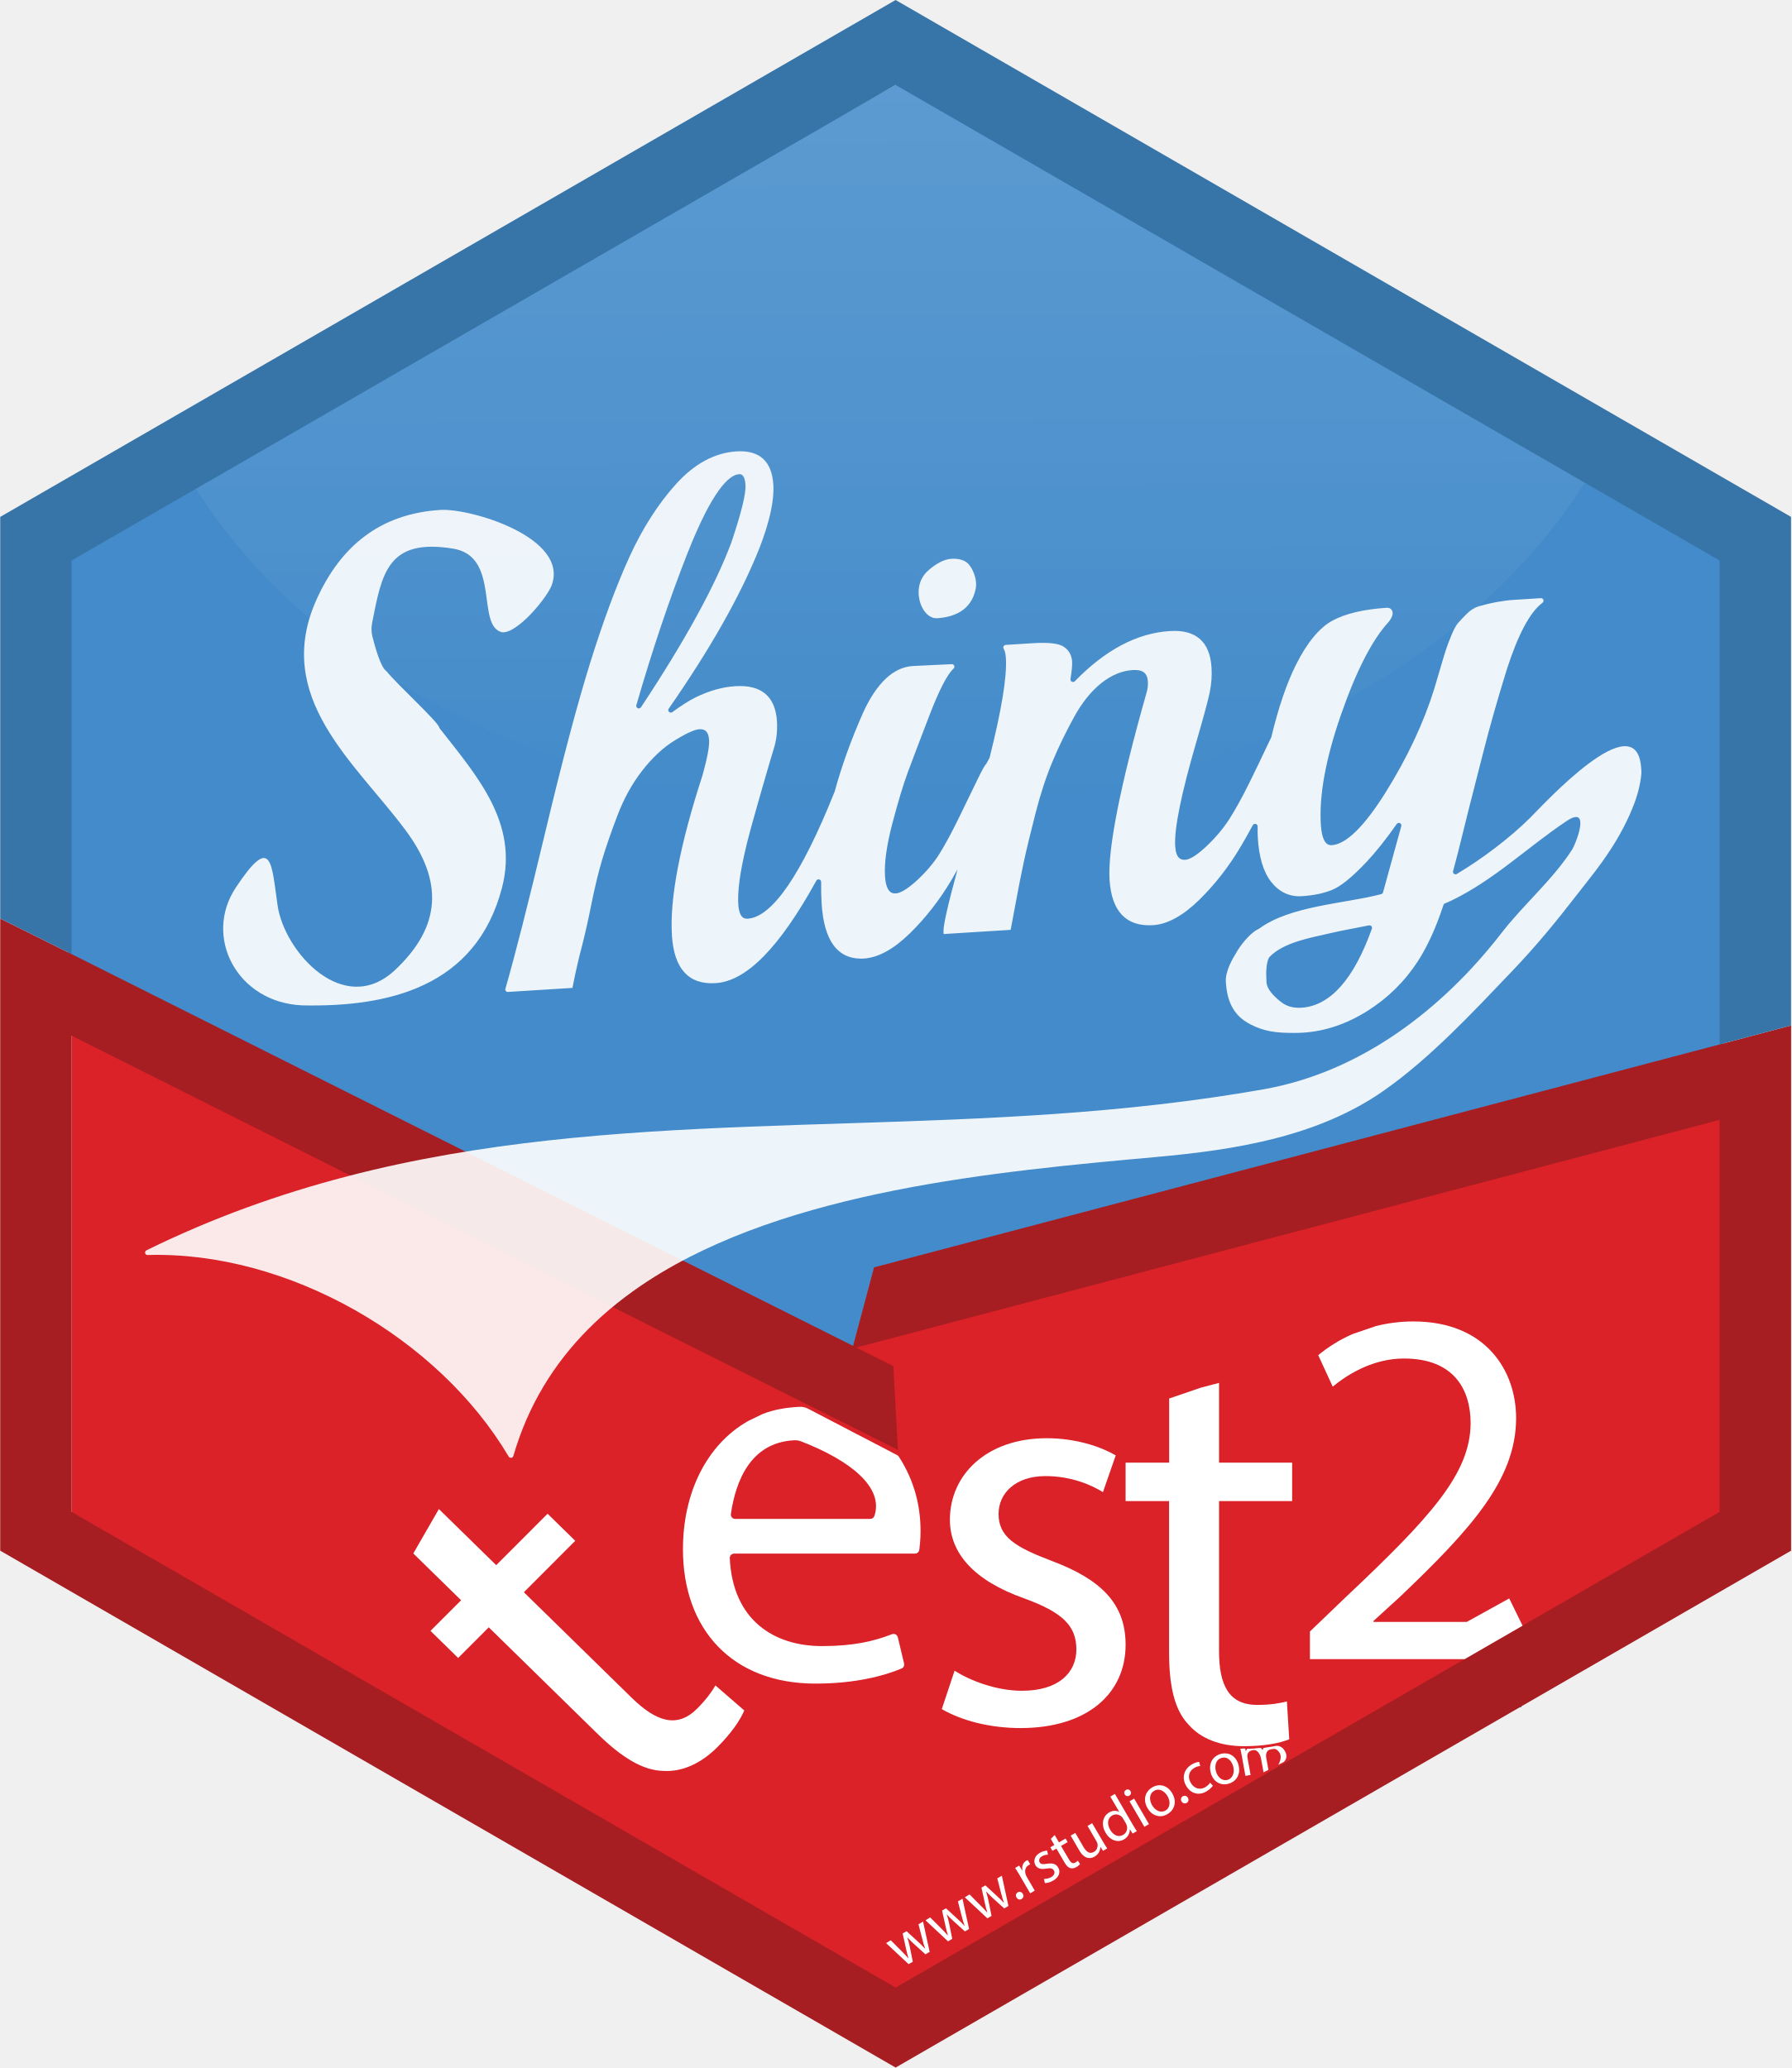
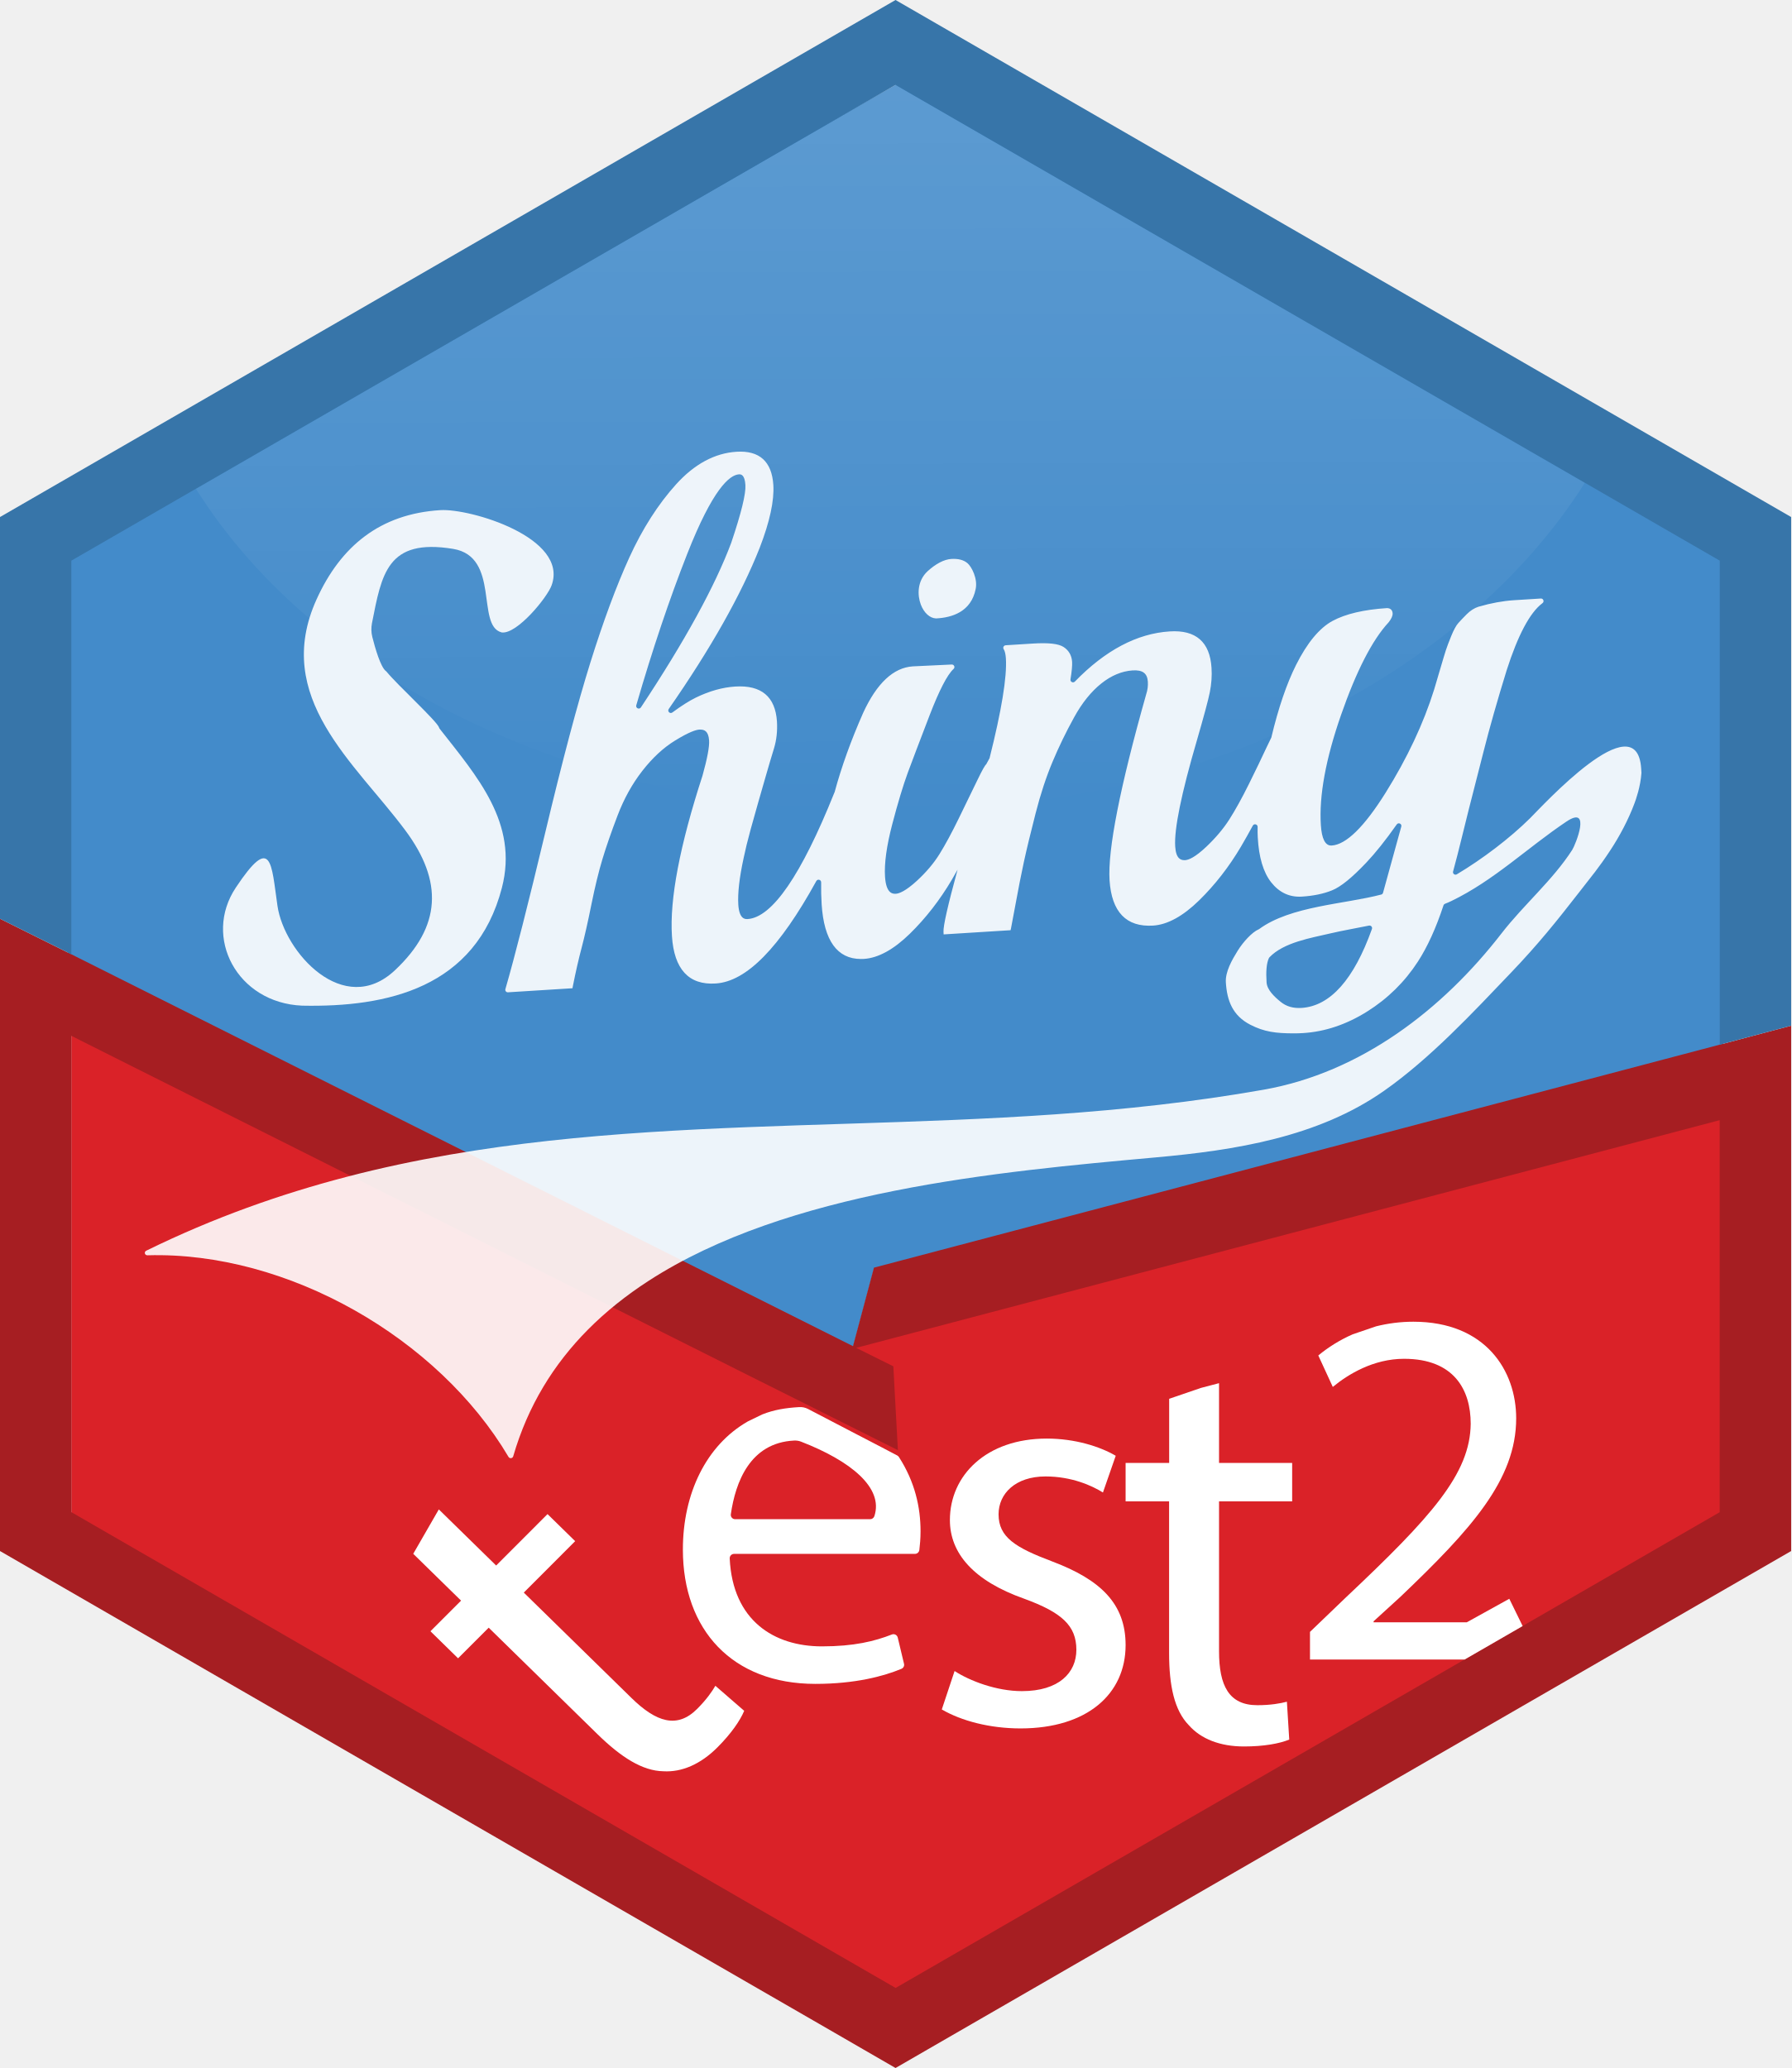
<svg xmlns="http://www.w3.org/2000/svg" version="1.1" id="shinytest2" x="0px" y="0px" viewBox="0 0 2521 2911" style="enable-background:new 0 0 2521 2911;" xml:space="preserve">
  <style type="text/css">
	.st0{fill:#438BCA;}
- 	.st1{opacity:0.25;fill:url(#SVGID_1_);}
+ 	.st1{opacity:0.25;fill:url(#SVGID_1_);enable-background:new    ;}
	.st2{fill:#DA2228;}
	.st3{fill:#A61E22;}
	.st4{fill:#3775A9;}
- 	.st5{opacity:0.9;fill:#FFFFFF;}
+ 	.st5{opacity:0.9;fill:#FFFFFF;enable-background:new    ;}
	.st6{fill:#FFFFFF;}
</style>
  <g>
    <g>
-       <polygon class="st0" points="1305.3,2884.5 1890.6,2546.6 2143.4,2400.6 1455.5,2797.8   " />
-       <polygon class="st0" points="648.6,2557.1 1152.6,2848.1 1065.5,2797.8   " />
-       <polygon class="st0" points="2230.5,669.5 1260.5,109.5 1260.5,119.5 275.9,677.9 95.7,779 95.7,1345 95.7,1343 1200.6,1896.6     1230.1,1786.1 2425.2,1472.2 2425.2,779   " />
-       <linearGradient id="SVGID_1_" gradientUnits="userSpaceOnUse" x1="1250.031" y1="-445.14" x2="1254.484" y2="1144.72">
+       <polygon class="st0" points="1305.3,2885.1 1890.7,2547.1 2143.5,2401.1 1455.5,2798.4   " />
+       <polygon class="st0" points="648.4,2557.6 1152.5,2848.7 1065.4,2798.4   " />
+       <polygon class="st0" points="2230.6,669.6 1260.4,109.5 1260.4,119.5 275.7,678 95.4,779.2 95.4,1345.3 95.4,1343.3 1200.5,1897    1230,1786.5 2425.4,1472.5 2425.4,779.2   " />
+       <linearGradient id="SVGID_1_" gradientUnits="userSpaceOnUse" x1="1249.986" y1="3357.232" x2="1254.44" y2="1767.044" gradientTransform="matrix(1 0 0 -1 0 2912)">
        <stop offset="0" style="stop-color:#FFFFFF;stop-opacity:0.83" />
        <stop offset="1" style="stop-color:#FFFFFF;stop-opacity:0" />
      </linearGradient>
-       <path class="st1" d="M1251.5,1142.3c432.9,0,806.3-189.4,979-462.9l-970-560h0L275.9,687.9    C447.4,960.7,817.7,1142.3,1251.5,1142.3z" />
-       <polygon class="st2" points="1412.1,1835.2 1202.5,1896 1243.9,1930.4 1261,2034.8 1056.5,1931.1 159.7,1481.3 100.7,1451.7     100.7,2132.2 1260.5,2801.8 2423.2,2132.2 2423.2,1569.4 1911.4,1703.5   " />
-       <path class="st3" d="M1890.6,363.8l630.1,363.8v715.9l-100.5,26.7v0l-1190.1,313.8l-29.5,110.5L100.7,1343l0,0L0.3,1293V727.6    L1260.5,0v0L0.3,727.6v1455.2l460,265.6l188.3,108.7l416.9,240.7l87.2,50.3l107.8,62.3l44.8-25.9l150.2-86.7l688-397.2    l377.3-217.8V727.6L1890.6,363.8z M2420.2,2128.2l-1159.7,669.6L100.7,2128.2v-670.4l58.9,29.6l896.9,449.8l207.2,103.7l-6.4-118    l-52.3-26l207-54.6l499.3-131.7l508.8-134.2V2128.2z" />
-       <polygon class="st4" points="0.3,727.6 0.3,1293 100.7,1343 100.7,1343 100.7,789 275.9,687.9 1260.5,119.5 1260.5,119.5     2230.5,679.5 2420.2,789 2420.2,1470.2 2420.2,1470.2 2520.7,1443.5 2520.7,727.6 1890.6,363.8 1260.5,0   " />
+       <path class="st1" d="M1251.4,1142.5c433,0,806.5-189.4,979.2-463l-970.2-560.1l0,0L275.7,688    C447.2,960.9,817.6,1142.5,1251.4,1142.5z" />
+       <polygon class="st2" points="1412.1,1835.6 1202.4,1896.4 1243.8,1930.8 1261,2035.2 1056.4,1931.5 159.4,1481.6 100.4,1452    100.4,2132.6 1260.4,2802.4 2423.4,2132.6 2423.4,1569.7 1911.5,1703.9   " />
+       <path class="st3" d="M1890.7,363.9l630.2,363.9v716l-100.5,26.7l0,0L1230,1784.4l-29.5,110.5L100.4,1343.3l0,0L0,1293.3V727.8    L1260.4,0l0,0L0,727.8v1455.5l460.1,265.7l188.3,108.7l417,240.7l87.2,50.3l107.8,62.3l44.8-25.9l150.2-86.7l688.1-397.3    l377.4-217.8V727.8L1890.7,363.9z M2420.4,2128.6l-1159.9,669.7l-1160-669.7v-670.5l58.9,29.6l897.1,449.9l207.2,103.7l-6.4-118    l-52.3-26l207-54.6l499.4-131.7l508.9-134.2v551.9H2420.4z" />
+       <polygon class="st4" points="0,727.8 0,1293.3 100.4,1343.3 100.4,1343.3 100.4,789.2 275.7,688 1260.4,119.5 1260.4,119.5    2230.6,679.6 2420.4,789.2 2420.4,1470.5 2420.4,1470.5 2520.9,1443.8 2520.9,727.8 1890.7,363.9 1260.4,0   " />
    </g>
-     <path class="st5" d="M1317.4,870.3l0.2,0l0.1,0c21.8-1.1,49.1-9.1,55.5-41.5c3-14.6-5.8-31.3-11.4-36.1c-5.4-4.7-13.1-6.7-22.9-6.1   c-10.1,0.6-21.9,6.8-33.3,17.2c-15,13.8-14.6,34-9.6,47.1C1300.5,862.6,1308.7,870,1317.4,870.3z" />
-     <path class="st5" d="M706.6,1249.3c23.6-91-35.4-157.1-87.6-223.8c-0.3-0.4-0.6-0.8-0.7-1.3c-2-8.5-58.5-59.9-74.3-79.3l-0.6-0.5   c-7.5-5.4-15.4-32.9-19.2-48.1c-1.6-6.3-1.7-12.9-0.5-19.3c13.7-69.1,21.2-119.9,114.1-104.7c66.7,10.9,32.2,107.8,68.1,117.5   l0.8,0.2c21.6,2.1,63.7-49.2,69.9-66.5c24-67.1-114.5-108.3-156.7-105.7c-84.6,5.2-140.3,50.7-174.2,125.7   c-62.6,138.2,54.3,230,124.9,324.9c53.4,71.7,51,135.4-14.6,197c-72,67.6-155.8-25.3-165.3-90.8c-8.7-60-7.9-101.8-58.6-25.6   c-46.6,69.9,1.7,162.2,93.2,166.2C545.2,1417.8,670.1,1390.3,706.6,1249.3z" />
-     <path class="st5" d="M207.8,1766.6c197.2-5.7,409.4,116.7,508.1,283.7c1.6,2.7,5.7,2.2,6.6-0.8c20.7-71.5,57.3-130.1,105.2-178.4   c25.4-25.6,54-48.3,85-68.4c195.9-127.1,491-153.8,714-174c111.2-10,228.3-28.3,321.5-93.9c65-45.7,124.7-109.9,178.3-166   c38.6-40.4,63.9-72,96.8-114.3c17.4-22.5,26.3-32.6,43.1-58.1c13.3-20.2,25.6-43.5,34-66.1c1.9-5,8.4-23.1,9.8-42.7v-0.5   c-0.1-2-0.3-4-0.4-6.1c-6.3-92.7-139,53.1-156.6,70.5c-28.1,27.8-66.6,57.1-102.8,78.7c-2.8,1.7-6.2-0.9-5.3-4   c3.8-13.9,8.3-31.3,13.4-52.3c6.8-27.6,11.4-46.1,13.4-53.5c1.9-7.4,7.3-28.2,16-62.7c8.7-34.4,19.7-73,32.6-114.7   c15.8-49.3,32.6-80.9,49.8-94l0.7-0.6c2.8-2.1,1.1-6.6-2.4-6.4l-38.1,2.4c-15.3,1-31.9,4-49.5,9.1c-6,1.9-11.6,5.5-16.9,10.8   c-4.9,5-8.8,9-11.6,12.2c-3.2,3.5-6.5,9.6-10.1,18.5c-3.4,8.3-5.9,15-7.5,19.9c-1.5,4.7-4.2,13.5-7.9,26.2   c-3.7,12.7-6.6,22.4-8.6,29.1c-14.9,47.7-37.9,96.6-68.4,145.4c-30,47.9-55.5,72.9-75.8,74.1l-0.8,0c-8.3,0-13.2-9.7-14.4-28.7   c-2.7-41.2,6.9-93.4,28.4-155.1c21.5-61.7,43.9-105.5,66.9-130.3c4-5,5.9-9.2,5.7-12.8c-0.3-4.5-3.1-7.3-8-7.3h0   c-32.4,2.1-58.1,8.1-76.5,18c-18.5,10-35.8,30.9-51.4,62c-13.2,26.3-24.9,60.6-34.8,102.1l-0.3,0.7c-1.7,3.3-3.7,7.4-6.2,12.8   c-6.9,14.9-15.4,32.5-25.2,52.3c-9.8,19.8-19.1,36.5-27.5,49.7c-8.4,13.1-19.3,26-32.4,38.4c-15.9,15-24.9,18.5-29.7,18.8l-1.1,0   c-5,0-11.8-2-12.9-19.2c-1.6-24.4,8.6-74.4,30.3-148.6c10-34.6,16.1-57,18.4-68.5c2.3-11.6,3.2-23.2,2.4-34.6   c-2.3-36.2-22-53.5-58.8-51.1c-46,2.9-90.8,26.6-133.5,70.6c-2.5,2.5-6.7,0.4-6.2-3c1.9-11.5,2.6-19.7,2.3-24.8   c-0.6-9-4.6-16-11.9-20.8c-7.1-4.7-21.2-6.3-43.5-4.9l-38.1,2.4c-2.7,0.2-4.3,3.2-2.8,5.5l0,0c1.7,2.6,2.7,7,3.1,12.9   c1.7,26.1-6.1,73.5-23,140.6c-1.3,2.3-3.3,5.8-4.5,8.2c-2,1.9-5.3,7.4-13,23.4c-7.2,14.9-15.8,32.5-25.7,52.9   c-9.9,20.3-19,37.2-27.1,50.2c-8,13-18.8,25.7-31.9,37.8c-15.9,14.6-25,18-29.7,18.3l-1,0c-3.1,0-12.7,0-14.2-24.1   c-1.2-18.5,2.2-43.2,10.1-73.5c8-30.5,15.4-55.1,22-73c6.4-17.3,16.2-43,30.7-80.8c13.5-35,24.8-56.9,33.5-64.9l0.2-0.2   c2.5-2.3,0.7-6.3-2.6-6.2l-54.7,2.6c-27.3,1.7-50.8,23.7-70,65.5c-17,38.5-30.4,75.6-40.1,111.4c-0.2,0.5-0.5,1-0.7,1.6   c-46.3,115.4-87.2,175-121.8,177.2l-0.9,0c-2.7,0-10.9,0-12.2-20.3c-1-16,1.5-38,7.5-65.6c2.3-11.1,5.6-24.8,10-40.8   c4.4-16,8-28.7,10.7-38.1c2.7-9.4,6.2-21.4,10.4-36.2c4.2-14.7,8.1-27.7,11.6-39.1c3.6-11.8,5-24.6,4.2-38   c-2.3-34.9-21.9-51.5-58.7-49.2c-17.9,1.1-36.6,6.4-55.5,15.6c-9.4,4.6-20.4,11.6-33,20.9c-3.3,2.4-7.4-1.5-5.1-4.9   c59.2-85.1,102.1-161.3,128-226.9c14.2-36.7,20.6-66.5,19.2-88.5c-2.1-32.9-19.5-48.7-51.7-46.7c-30.8,1.9-59.4,17.4-85.1,45.8   c-25.3,28-47.5,62.7-65.9,103.1c-18.3,40.2-36.7,89.9-54.8,147.8c-18.1,57.9-39.4,138.2-63.4,238.9   c-24,100.5-42.9,174.8-56.2,220.8c-0.7,2.4,1.2,4.7,3.7,4.5l90.7-5.7l0.5-2.7c4.1-20.6,8.3-38.9,12.4-54.3   c4.1-15.6,8.8-36.2,13.8-61.2c5-24.7,10.2-46,15.4-63.3c5.2-17.3,12.4-38.1,21.4-61.7c8.9-23.4,20.6-44.6,34.9-62.9   c14.2-18.2,29.6-32.5,45.9-42.5c20-12.3,29.6-15.2,34.2-15.5c0.5,0,0.9,0,1.4,0c5.3,0,11.5,1.7,12.4,15.3   c0.6,8.7-2.6,25.5-9.3,49.6c-31.9,98-46.4,173.9-43,225.8c3,46.6,23.7,69.2,61.6,66.7c43.2-2.7,89.8-50.1,141.6-144.2   c1.8-3.3,6.8-2,6.8,1.8c-0.2,10.5,0.1,20.8,0.7,31c3.3,51,21.9,76.9,55.3,76.9c1.4,0,2.8,0,4.2-0.1c20.2-1.3,41.9-13.2,64.7-35.5   c22.3-21.8,42.2-47.4,59-75.9c2.7-4.5,5.4-9.3,8.1-14.2c-13.8,50.5-20.3,79.4-19.8,87.5l0.2,3.6l94.2-5.9l0.6-2.6   c0.6-2.7,3.9-20.3,6.5-34.6c3.7-20.5,7.6-40.2,11.6-58.8c3.9-18,9.5-41.1,16.5-68.4c6.9-27.1,15-51.5,23.8-72.5   c8.8-21,19-42.1,30.4-62.7c11.1-20.3,24-36.3,38.3-47.7c14-11.2,28.9-17.4,44-18.4c14-0.9,20.7,3.9,21.5,15.8   c0.4,6-0.4,11.9-2.3,17.7c-37,130.9-54.3,219-51.6,261.8c2.9,44.6,23.5,66.2,61.4,63.8c20.1-1.3,41.9-13.2,64.7-35.5   c22.3-21.8,42.2-47.4,59-75.9c5.3-9,10.8-18.8,16.5-29.3c1.8-3.3,6.9-2,6.8,1.8c-0.1,5.3-0.1,10.2,0.2,14.8   c1.5,27.9,7.8,49.1,18.8,63.1c11.3,14.4,25.9,21.3,43.2,20.2c16.4-1,30.7-4,42.5-8.8c12.2-4.9,27.9-17.6,48.1-38.9   c12.9-13.6,27.3-31.6,43-53.9c2.3-3.3,7.5-0.9,6.4,3l-25.7,93.2c-0.3,1.2-1.3,2.2-2.5,2.5c-51.5,13.6-127.6,16-172,48.7l-0.6,0.3   c-9.1,3.9-21.6,17.4-29.6,30.3c-7.8,12.6-17.5,29.4-16.5,44.5c1.6,25.4,9.4,46.6,34.5,59.5c19.5,10,35.8,12.1,61.3,12.1   c4.2,0,8.6-0.1,13-0.4c30.7-1.9,61-12.1,90-30.3c28.9-18.1,52.9-41.7,71.4-70.2c13.7-21.1,25.7-47.7,36.1-79.3   c0.3-1,1.1-1.8,2.1-2.2c3.3-1.3,6.4-2.6,9-3.9c60.1-29,106.6-74.7,161.9-111.8c35.7-23.9,12.7,32.7,8.2,39.8   c-27.8,43.1-68.4,77.3-99.7,117.8c-82.8,106.9-197.7,195.6-334.5,219.8c-394.9,69.8-774.5,27.1-1145.7,91.5   c-48.2,8.4-96.2,18.5-144.1,31c-94.6,24.6-188.6,58-282.3,104C202.6,1761.6,203.9,1766.7,207.8,1766.6z M902.1,995.6   c-2.3,3.4-7.6,1-6.5-3c22.8-78.6,46.9-150.2,71.7-213.1c35.8-91,59.3-111.1,72.8-112l0.6,0c1.9,0,7.6,0,8.5,15.1   c0.8,12.2-5.9,39.6-19.9,81.1C1006.6,824.5,963.9,902.4,902.1,995.6z M1930.8,1307.3c-25.4,71.2-58.7,108.6-99.1,111.2   c-11.7,0.7-21.3-2-29.3-8.5c-8.9-7.2-19.2-16.9-19.9-27.4c-1-14.9-0.2-26.9,3.3-34.3c0.2-0.4,0.4-0.7,0.7-1   c20-21.1,59-27.4,84.9-33.5c18.2-4.3,36.9-7.4,55.3-11.2C1929.4,1302.1,1931.7,1304.7,1930.8,1307.3z" />
-     <path class="st6" d="M1584.2,2315.2c0-58.2-35.1-92.1-103.7-117.9c-51.4-19.4-75.1-33.9-75.1-66.2c0-29.1,23.7-53.3,66.1-53.3   c36.7,0,65.3,12.9,80.8,22.6l18-51.7c-22-12.9-57.1-24.2-97.1-24.2c-84.9,0-136.3,51.7-136.3,114.7c0,46.9,33.5,85.6,104.5,110.7   c53.1,19.4,73.5,38,73.5,71.9c0,32.3-24.5,58.2-76.7,58.2c-35.9,0-73.5-14.5-94.7-28.3l-18,54.1c27.8,16.2,67.8,26.7,111,26.7   C1530.3,2432.4,1584.2,2383.9,1584.2,2315.2z" />
-     <path class="st6" d="M1124.8,1980.3c-19,1.1-35.5,3.8-51.6,10.2c-0.2,0.1-0.4,0.1-0.5,0.2l-20,9.7c-0.2,0.1-0.3,0.2-0.5,0.3   c-57.9,33.3-91,100.8-91,180.1c0,113.2,69.7,189.1,186.4,189.1c56.5,0,96.4-10.9,121.2-21.2c2.8-1.2,4.4-4.2,3.6-7.2l-8.8-36.8   c-0.9-3.7-4.8-5.7-8.3-4.3c-24.4,9.5-53.2,16.7-98.4,16.7c-67.3,0-125.6-36.2-129.8-123.6c-0.2-3.6,2.6-6.6,6.2-6.6h254.4   c3.1,0,5.8-2.3,6.2-5.5c0.8-6.7,1.7-15.6,1.7-26.3c0-33.8-7.9-69.6-30.5-104.6c-0.6-0.9-1.4-1.6-2.3-2.1   c-12.7-6.9-102.3-53.1-125.6-65.5C1133.4,1980.9,1129.1,1980,1124.8,1980.3z M1224.7,2138.1h-189.9c-3.8,0-6.7-3.3-6.1-7.1   c6.5-45,27-100.5,88.9-103.6c3.4-0.2,6.9,0.3,10.1,1.6c69.6,27,116.2,64.8,103,104.8C1229.8,2136.4,1227.4,2138.1,1224.7,2138.1z" />
-     <path class="st6" d="M981.2,2405.1c-28.1,28.1-57.6,18.6-92.4-15.5l-151.5-148.3l72.3-72.4l-38.9-38.1l-72.3,72.4l-80.7-79   l-36,62.5l67.3,65.9l-43.1,43.1l38.9,38.1l43.1-43.1l153.2,150c33.1,32.4,63.2,51.6,92.6,52.1c26,1.6,52.5-10,76-33.5   c19.5-19.5,32.1-37.9,37.8-51.6l-40.6-35.2C1002.4,2380.4,994.4,2391.9,981.2,2405.1z" />
-     <path class="st6" d="M1584.2,2058.9v54.1h61.2v213.3c0,46,7.3,80.8,27.8,101.8c17.1,19.4,44.1,29.9,77.6,29.9   c27.8,0,49.8-4,63.7-9.7l-3.3-53.3c-9,2.4-22.9,4.9-41.6,4.9c-40,0-53.9-27.5-53.9-75.9V2113h102.9v-54.1h-102.9v-112.3l-25.5,6.7   l-44.7,15.3v90.3H1584.2z" />
-     <path class="st6" d="M1875.7,1951.9c21.8-18,57.4-39.6,100.3-39.6c70.5,0,93.8,43.9,93.8,91.4c-0.7,70.5-55.3,131-176,244.7   l-50.2,48.2v38.9l217.7,0l81.6-47.1l-18.8-38.4l-59.8,33.1h-131.2v-1.4l37.8-34.5c99.6-95,162.9-164.8,162.9-251.1   c0-66.9-42.9-136-144.7-136c-18.5,0-36.1,2.4-52.5,6.5l-32.8,11.2c-18.3,8-34.6,18.3-48.5,29.8L1875.7,1951.9z" />
-     <path class="st6" d="M1805.6,2461.1c-5.8-5.2-10.3-3.4-14.5-2.6c-3.9,0.7-12.8,1.6-13.1,2.4c-0.8,2,0,0-0.9,2.5l-0.2,0   c-0.6-1.1-1.4-2-2.2-2.9l0,0l0,0c-0.3,0-0.6,0-0.9,0l-0.9,0c-1.6,0-2.1,0.1-3.6,0.3c-3.3,0.5-5.8,0.5-9.1,0.7   c-1.4,0.1-3.4,0.1-4.9,0.1c-0.6,0.8-1.3,2.2-1.7,3.2l-0.3,0l-0.8-3.5l-0.9,0c-1.9,0.1-3.4,0-5.4,0.2l-0.5,0   c0.6,2.7,1.2,5.5,1.8,8.8l5.3,29.5l7.3-1.3l-4.4-24.4c-0.2-1.3-0.3-2.5-0.1-3.7c0.5-3.9,3.5-6.1,8.1-6.9c5.7-1,9.9,5.5,11.1,12   l3.5,19.3l6.9-3.5l-3.2-17.8c-0.2-1.3-0.2-2.7-0.1-3.8c0.6-3.8,2.7-6.6,6.9-7.3c4.6-0.8,6.6-1.4,10.2,2.5c7.8,7.8,0,19.3,0,19.3   l7.3-3.7C1806.3,2480.7,1816.3,2473.4,1805.6,2461.1z" />
-     <path class="st6" d="M1253.7,2731.2l15.4,15.5c3.4,3.4,6.5,6.5,9.3,9.9l0.2-0.1c-1.3-4.1-2.4-8.6-3.4-13.2l-4.8-21.7l5.5-3.2   l16,14.7c3.8,3.5,7.1,6.7,10,9.9l0.2-0.1c-1.5-4-2.8-8.3-4-13.2l-5.4-21l6.4-3.8l9.3,42.6l-5.9,3.5l-15.4-13.9   c-3.6-3.3-6.7-6.2-10-9.9l-0.1,0.1c1.6,4.8,2.7,9.2,3.6,13.7l4.1,20.4l-5.9,3.4l-31.7-29.6L1253.7,2731.2z" />
-     <path class="st6" d="M1309.2,2699l15.4,15.5c3.4,3.4,6.5,6.5,9.3,9.9l0.2-0.1c-1.3-4.1-2.4-8.6-3.4-13.2l-4.8-21.7l5.5-3.2l16,14.7   c3.8,3.5,7.1,6.7,10,9.9l0.2-0.1c-1.5-4-2.8-8.3-4-13.2l-5.4-21l6.4-3.8l9.3,42.6l-5.9,3.4l-15.4-13.9c-3.6-3.3-6.7-6.2-10-9.9   l-0.1,0.1c1.6,4.8,2.7,9.2,3.6,13.8l4.1,20.4l-5.9,3.5l-31.7-29.6L1309.2,2699z" />
-     <path class="st6" d="M1364.6,2666.7l15.4,15.5c3.4,3.4,6.5,6.5,9.3,9.9l0.2-0.1c-1.3-4.1-2.4-8.6-3.4-13.2l-4.8-21.7l5.5-3.2   l16,14.7c3.8,3.5,7.1,6.7,10,9.8l0.2-0.1c-1.5-4-2.8-8.3-4-13.2l-5.4-21l6.4-3.8l9.3,42.6l-5.9,3.5l-15.4-13.9   c-3.6-3.3-6.7-6.2-10-9.9l-0.2,0.1c1.6,4.8,2.7,9.2,3.6,13.8l4.1,20.4l-5.9,3.4l-31.7-29.6L1364.6,2666.7z" />
-     <path class="st6" d="M1430.7,2671c-1.6-2.7-0.9-5.7,1.7-7.3c2.6-1.5,5.5-0.6,7.1,2.1c1.6,2.7,1,5.7-1.7,7.3   C1435.2,2674.7,1432.3,2673.7,1430.7,2671z" />
-     <path class="st6" d="M1435.5,2640.4c-2.5-4.2-4.6-7.8-6.8-11l5.7-3.3l4.3,6.9l0.3-0.2c-1.2-5.8,1-11.1,5.4-13.6   c0.7-0.4,1.3-0.7,2-0.9l3.6,6.1c-0.8,0.2-1.5,0.5-2.4,1.1c-4.6,2.7-5.8,8.1-3.9,13.5c0.4,1,0.8,2.1,1.5,3.2l11.1,19.1l-6.4,3.8   L1435.5,2640.4z" />
-     <path class="st6" d="M1469.3,2644.8c2.7,0.1,6.8-0.5,10.1-2.4c4.7-2.8,5.6-6.4,3.9-9.4c-1.8-3.1-4.7-3.7-10.5-2.7   c-7.8,1.5-12.9-0.3-15.4-4.6c-3.4-5.8-1.5-13.2,6.3-17.7c3.6-2.1,7.4-2.9,10.1-2.9l1.1,5.7c-1.9-0.1-5.2,0.3-8.5,2.2   c-3.8,2.2-4.7,5.7-3.2,8.4c1.7,3,4.7,3,10.4,2.1c7.6-1.2,12.6,0,15.7,5.3c3.7,6.3,1.4,13.6-7.2,18.5c-3.9,2.3-8.1,3.4-11.5,3.4   L1469.3,2644.8z" />
-     <path class="st6" d="M1484.4,2583.1l6,10.3l9.3-5.4l2.9,5l-9.3,5.4l11.3,19.3c2.6,4.4,5.3,6.2,8.9,4.1c1.7-1,2.8-1.9,3.5-2.6   l3.1,4.7c-1,1.3-2.7,2.8-5.3,4.3c-3,1.8-6,2.2-8.6,1.4c-3-0.9-5.5-3.6-8-7.9l-11.4-19.6l-5.6,3.2l-2.9-5l5.6-3.2l-5-8.6   L1484.4,2583.1z" />
-     <path class="st6" d="M1552.3,2592.3c2.2,3.7,4.1,6.9,6,9.6l-5.8,3.4l-3.8-5.6l-0.1,0.1c0,3.9-1.6,9.9-8,13.6   c-5.6,3.3-14.2,4.1-21.5-8.5l-12.2-21l6.5-3.8l11.6,19.9c4,6.8,8.7,10.2,14.6,6.8c4.4-2.5,5.6-7.3,5.1-10.9   c-0.2-1.2-0.7-2.5-1.3-3.7l-12.8-22l6.5-3.8L1552.3,2592.3z" />
-     <path class="st6" d="M1569.1,2525.2l25.2,43.3c1.9,3.2,4,6.8,5.7,9.1l-5.9,3.4l-3.9-6.1l-0.1,0.1c0.3,5.2-2.3,10.7-8.1,14.2   c-8.7,5-19.6,1.6-25.9-9.3c-7-11.9-3.9-23.5,4.9-28.6c5.5-3.2,10.7-2.8,14-0.8l0.2-0.1l-12.5-21.4L1569.1,2525.2z M1580.9,2560.3   c-0.5-0.8-1.2-1.9-1.9-2.6c-3.4-3.6-8.9-4.9-13.8-2.1c-6.7,3.9-7.3,12.2-2.7,20.1c4.2,7.3,11.3,11.2,18.3,7.1   c4.4-2.5,6.7-7.8,5-13.3c-0.3-1-0.7-1.9-1.3-3L1580.9,2560.3z" />
-     <path class="st6" d="M1591.1,2521.3c1.4,2.2,0.8,4.9-1.8,6.4c-2.3,1.3-5,0.5-6.3-1.7c-1.3-2.3-0.7-5.1,1.7-6.4   C1587.2,2518.1,1589.8,2519,1591.1,2521.3z M1610.6,2571.5l-20.9-35.9l6.5-3.8l20.9,35.9L1610.6,2571.5z" />
-     <path class="st6" d="M1649.8,2524.3c7.7,13.3,1.9,24.4-6.8,29.4c-9.7,5.7-21.3,2.9-27.9-8.4c-7-12-3.2-23.6,6.7-29.4   C1632.1,2509.9,1643.4,2513.3,1649.8,2524.3z M1621.5,2541.2c4.6,7.9,12.5,11.1,18.9,7.4c6.2-3.6,7.5-12.2,2.8-20.3   c-3.5-6.1-11.1-12-18.8-7.5C1616.8,2525.3,1617.6,2534.4,1621.5,2541.2z" />
-     <path class="st6" d="M1663,2535.8c-1.6-2.7-0.9-5.7,1.7-7.3c2.6-1.5,5.5-0.6,7.1,2.1c1.6,2.7,1,5.7-1.7,7.3   C1667.5,2539.4,1664.6,2538.4,1663,2535.8z" />
-     <path class="st6" d="M1707,2513.6c-1.2,1.9-4.3,5.3-9.1,8.1c-10.8,6.3-22.1,3.1-28.5-7.9c-6.4-11-3.5-23.4,8.2-30.3   c3.9-2.2,7.8-3.3,10.1-3.4l1.5,5.9c-2.1,0-5,0.6-8.5,2.7c-8.2,4.8-9.1,13.5-4.8,20.9c4.8,8.3,13.1,10.3,20.3,6.2   c3.7-2.2,5.6-4.5,7-6.4L1707,2513.6z" />
-     <path class="st6" d="M1743.1,2484.5c3.8,14.9-4.8,24-14.5,26.5c-10.9,2.8-21.3-3-24.6-15.7c-3.5-13.4,3.3-23.6,14.4-26.5   C1729.9,2465.9,1739.9,2472.2,1743.1,2484.5z M1711.3,2493.2c2.3,8.8,9.1,14.1,16.2,12.3c7-1.8,10.5-9.7,8.2-18.8   c-1.8-6.8-7.4-14.6-16-12.3C1711,2476.6,1709.3,2485.5,1711.3,2493.2z" />
+     <path class="st5" d="M1317.4,870.5h0.2h0.1c21.8-1.1,49.1-9.1,55.5-41.5c3-14.6-5.8-31.3-11.4-36.1c-5.4-4.7-13.1-6.7-22.9-6.1   c-10.1,0.6-21.9,6.8-33.3,17.2c-15,13.8-14.6,34-9.6,47.1C1300.5,862.8,1308.7,870.2,1317.4,870.5z" />
+     <path class="st5" d="M706.4,1249.6c23.6-91-35.4-157.1-87.6-223.8c-0.3-0.4-0.6-0.8-0.7-1.3c-2-8.5-58.5-59.9-74.3-79.3l-0.6-0.5   c-7.5-5.4-15.4-32.9-19.2-48.1c-1.6-6.3-1.7-12.9-0.5-19.3c13.7-69.1,21.2-119.9,114.1-104.7c66.7,10.9,32.2,107.8,68.1,117.5   l0.8,0.2c21.6,2.1,63.7-49.2,69.9-66.5c24-67.1-114.5-108.3-156.7-105.7c-84.6,5.2-140.3,50.7-174.2,125.7   c-62.6,138.2,54.3,230,124.9,325c53.4,71.7,51,135.4-14.6,197c-72,67.6-155.8-25.3-165.3-90.8c-8.7-60-7.9-101.8-58.6-25.6   c-46.6,69.9,1.7,162.2,93.2,166.2C545,1418.1,669.9,1390.6,706.4,1249.6z" />
+     <path class="st5" d="M207.5,1767c197.2-5.7,409.5,116.7,508.2,283.8c1.6,2.7,5.7,2.2,6.6-0.8c20.7-71.5,57.3-130.1,105.2-178.4   c25.4-25.6,54-48.3,85-68.4c195.9-127.1,491.1-153.8,714.1-174c111.2-10,228.3-28.3,321.6-93.9c65-45.7,124.7-109.9,178.3-166   c38.6-40.4,63.9-72,96.8-114.3c17.4-22.5,26.3-32.6,43.1-58.1c13.3-20.2,25.6-43.5,34-66.1c1.9-5,8.4-23.1,9.8-42.7v-0.5   c-0.1-2-0.3-4-0.4-6.1c-6.3-92.7-139,53.1-156.6,70.5c-28.1,27.8-66.6,57.1-102.8,78.7c-2.8,1.7-6.2-0.9-5.3-4   c3.8-13.9,8.3-31.3,13.4-52.3c6.8-27.6,11.4-46.1,13.4-53.5c1.9-7.4,7.3-28.2,16-62.7c8.7-34.4,19.7-73,32.6-114.7   c15.8-49.3,32.6-80.9,49.8-94l0.7-0.6c2.8-2.1,1.1-6.6-2.4-6.4l-38.1,2.4c-15.3,1-31.9,4-49.5,9.1c-6,1.9-11.6,5.5-16.9,10.8   c-4.9,5-8.8,9-11.6,12.2c-3.2,3.5-6.5,9.6-10.1,18.5c-3.4,8.3-5.9,15-7.5,19.9c-1.5,4.7-4.2,13.5-7.9,26.2   c-3.7,12.7-6.6,22.4-8.6,29.1c-14.9,47.7-37.9,96.6-68.4,145.4c-30,47.9-55.5,72.9-75.8,74.1h-0.8c-8.3,0-13.2-9.7-14.4-28.7   c-2.7-41.2,6.9-93.4,28.4-155.1s43.9-105.5,66.9-130.3c4-5,5.9-9.2,5.7-12.8c-0.3-4.5-3.1-7.3-8-7.3l0,0   c-32.4,2.1-58.1,8.1-76.5,18c-18.5,10-35.8,30.9-51.4,62c-13.2,26.3-24.9,60.6-34.8,102.1l-0.3,0.7c-1.7,3.3-3.7,7.4-6.2,12.8   c-6.9,14.9-15.4,32.5-25.2,52.3c-9.8,19.8-19.1,36.5-27.5,49.7c-8.4,13.1-19.3,26-32.4,38.4c-15.9,15-24.9,18.5-29.7,18.8h-1.1   c-5,0-11.8-2-12.9-19.2c-1.6-24.4,8.6-74.4,30.3-148.6c10-34.6,16.1-57,18.4-68.5c2.3-11.6,3.2-23.2,2.4-34.6   c-2.3-36.2-22-53.5-58.8-51.1c-46,2.9-90.8,26.6-133.5,70.6c-2.5,2.5-6.7,0.4-6.2-3c1.9-11.5,2.6-19.7,2.3-24.8   c-0.6-9-4.6-16-11.9-20.8c-7.1-4.7-21.2-6.3-43.5-4.9l-38.1,2.4c-2.7,0.2-4.3,3.2-2.8,5.5l0,0c1.7,2.6,2.7,7,3.1,12.9   c1.7,26.1-6.1,73.5-23,140.6c-1.3,2.3-3.3,5.8-4.5,8.2c-2,1.9-5.3,7.4-13,23.4c-7.2,14.9-15.8,32.5-25.7,52.9   c-9.9,20.3-19,37.2-27.1,50.2c-8,13-18.8,25.7-31.9,37.8c-15.9,14.6-25,18-29.7,18.3h-1c-3.1,0-12.7,0-14.2-24.1   c-1.2-18.5,2.2-43.2,10.1-73.5c8-30.5,15.4-55.1,22-73c6.4-17.3,16.2-43,30.7-80.8c13.5-35,24.8-56.9,33.5-64.9l0.2-0.2   c2.5-2.3,0.7-6.3-2.6-6.2l-54.7,2.6c-27.3,1.7-50.8,23.7-70,65.5c-17,38.5-30.4,75.6-40.1,111.4c-0.2,0.5-0.5,1-0.7,1.6   c-46.3,115.4-87.2,175-121.8,177.2h-0.9c-2.7,0-10.9,0-12.2-20.3c-1-16,1.5-38,7.5-65.6c2.3-11.1,5.6-24.8,10-40.8   s8-28.7,10.7-38.1c2.7-9.4,6.2-21.4,10.4-36.2c4.2-14.7,8.1-27.7,11.6-39.1c3.6-11.8,5-24.6,4.2-38c-2.3-34.9-21.9-51.5-58.7-49.2   c-17.9,1.1-36.6,6.4-55.5,15.6c-9.4,4.6-20.4,11.6-33,20.9c-3.3,2.4-7.4-1.5-5.1-4.9c59.2-85.1,102.1-161.3,128-226.9   c14.2-36.7,20.6-66.5,19.2-88.5c-2.1-32.9-19.5-48.7-51.7-46.7c-30.8,1.9-59.4,17.4-85.1,45.8c-25.3,28-47.5,62.7-65.9,103.1   c-18.3,40.2-36.7,89.9-54.8,147.8s-39.4,138.2-63.4,238.9c-24,100.5-42.9,174.8-56.2,220.8c-0.7,2.4,1.2,4.7,3.7,4.5l90.7-5.7   l0.5-2.7c4.1-20.6,8.3-38.9,12.4-54.3c4.1-15.6,8.8-36.2,13.8-61.2c5-24.7,10.2-46,15.4-63.3c5.2-17.3,12.4-38.1,21.4-61.7   c8.9-23.4,20.6-44.6,34.9-62.9c14.2-18.2,29.6-32.5,45.9-42.5c20-12.3,29.6-15.2,34.2-15.5c0.5,0,0.9,0,1.4,0   c5.3,0,11.5,1.7,12.4,15.3c0.6,8.7-2.6,25.5-9.3,49.6c-31.9,98-46.4,173.9-43,225.8c3,46.6,23.7,69.2,61.6,66.7   c43.2-2.7,89.8-50.1,141.6-144.2c1.8-3.3,6.8-2,6.8,1.8c-0.2,10.5,0.1,20.8,0.7,31c3.3,51,21.9,76.9,55.3,76.9c1.4,0,2.8,0,4.2-0.1   c20.2-1.3,41.9-13.2,64.7-35.5c22.3-21.8,42.2-47.4,59-75.9c2.7-4.5,5.4-9.3,8.1-14.2c-13.8,50.5-20.3,79.4-19.8,87.5l0.2,3.6   l94.2-5.9l0.6-2.6c0.6-2.7,3.9-20.3,6.5-34.6c3.7-20.5,7.6-40.2,11.6-58.8c3.9-18,9.5-41.1,16.5-68.4c6.9-27.1,15-51.5,23.8-72.5   c8.8-21,19-42.1,30.4-62.7c11.1-20.3,24-36.3,38.3-47.7c14-11.2,28.9-17.4,44-18.4c14-0.9,20.7,3.9,21.5,15.8   c0.4,6-0.4,11.9-2.3,17.7c-37,130.9-54.3,219-51.6,261.9c2.9,44.6,23.5,66.2,61.4,63.8c20.1-1.3,41.9-13.2,64.7-35.5   c22.3-21.8,42.2-47.4,59-75.9c5.3-9,10.8-18.8,16.5-29.3c1.8-3.3,6.9-2,6.8,1.8c-0.1,5.3-0.1,10.2,0.2,14.8   c1.5,27.9,7.8,49.1,18.8,63.1c11.3,14.4,25.9,21.3,43.2,20.2c16.4-1,30.7-4,42.5-8.8c12.2-4.9,27.9-17.6,48.1-38.9   c12.9-13.6,27.3-31.6,43-53.9c2.3-3.3,7.5-0.9,6.4,3l-25.7,93.2c-0.3,1.2-1.3,2.2-2.5,2.5c-51.5,13.6-127.6,16-172,48.7l-0.6,0.3   c-9.1,3.9-21.6,17.4-29.6,30.3c-7.8,12.6-17.5,29.4-16.5,44.5c1.6,25.4,9.4,46.6,34.5,59.5c19.5,10,35.8,12.1,61.3,12.1   c4.2,0,8.6-0.1,13-0.4c30.7-1.9,61-12.1,90-30.3c28.9-18.1,52.9-41.7,71.4-70.2c13.7-21.1,25.7-47.7,36.1-79.3   c0.3-1,1.1-1.8,2.1-2.2c3.3-1.3,6.4-2.6,9-3.9c60.1-29,106.6-74.7,161.9-111.8c35.7-23.9,12.7,32.7,8.2,39.8   c-27.8,43.1-68.4,77.3-99.7,117.8c-82.8,106.9-197.7,195.6-334.6,219.8c-395,69.8-774.7,27.1-1145.9,91.5   c-48.2,8.4-96.2,18.5-144.1,31c-94.6,24.6-188.6,58-282.4,104C202.3,1762,203.6,1767.1,207.5,1767z M902,995.8   c-2.3,3.4-7.6,1-6.5-3c22.8-78.6,46.9-150.2,71.7-213.1c35.8-91,59.3-111.1,72.8-112h0.6c1.9,0,7.6,0,8.5,15.1   c0.8,12.2-5.9,39.6-19.9,81.1C1006.5,824.7,963.8,902.6,902,995.8z M1930.9,1307.6c-25.4,71.2-58.7,108.6-99.1,111.2   c-11.7,0.7-21.3-2-29.3-8.5c-8.9-7.2-19.2-16.9-19.9-27.4c-1-14.9-0.2-26.9,3.3-34.3c0.2-0.4,0.4-0.7,0.7-1   c20-21.1,59-27.4,84.9-33.5c18.2-4.3,36.9-7.4,55.3-11.2C1929.5,1302.4,1931.8,1305,1930.9,1307.6z" />
+     <path class="st6" d="M1584.2,2315.7c0-58.2-35.1-92.1-103.7-117.9c-51.4-19.4-75.1-33.9-75.1-66.2c0-29.1,23.7-53.3,66.1-53.3   c36.7,0,65.3,12.9,80.8,22.6l18-51.7c-22-12.9-57.1-24.2-97.1-24.2c-84.9,0-136.3,51.7-136.3,114.7c0,46.9,33.5,85.6,104.5,110.7   c53.1,19.4,73.5,38,73.5,71.9c0,32.3-24.5,58.2-76.7,58.2c-35.9,0-73.5-14.5-94.7-28.3l-18,54.1c27.8,16.2,67.8,26.7,111,26.7   C1530.3,2432.9,1584.2,2384.4,1584.2,2315.7z" />
+     <path class="st6" d="M1124.7,1980.7c-19,1.1-35.5,3.8-51.6,10.2c-0.2,0.1-0.4,0.1-0.5,0.2l-20,9.7c-0.2,0.1-0.3,0.2-0.5,0.3   c-57.9,33.3-91,100.8-91,180.1c0,113.2,69.7,189.1,186.4,189.1c56.5,0,96.4-10.9,121.2-21.2c2.8-1.2,4.4-4.2,3.6-7.2l-8.8-36.8   c-0.9-3.7-4.8-5.7-8.3-4.3c-24.4,9.5-53.2,16.7-98.4,16.7c-67.3,0-125.6-36.2-129.8-123.6c-0.2-3.6,2.6-6.6,6.2-6.6h254.5   c3.1,0,5.8-2.3,6.2-5.5c0.8-6.7,1.7-15.6,1.7-26.3c0-33.8-7.9-69.6-30.5-104.6c-0.6-0.9-1.4-1.6-2.3-2.1   c-12.7-6.9-102.3-53.1-125.6-65.5C1133.3,1981.3,1129,1980.4,1124.7,1980.7z M1224.6,2138.5h-189.9c-3.8,0-6.7-3.3-6.1-7.1   c6.5-45,27-100.5,88.9-103.6c3.4-0.2,6.9,0.3,10.1,1.6c69.6,27,116.2,64.8,103,104.8C1229.7,2136.8,1227.3,2138.5,1224.6,2138.5z" />
+     <path class="st6" d="M981.1,2405.6c-28.1,28.1-57.6,18.6-92.4-15.5l-151.5-148.3l72.3-72.4l-38.9-38.1l-72.3,72.4l-80.7-79   l-36,62.5l67.3,65.9l-43.1,43.1l38.9,38.1l43.1-43.1l153.2,150c33.1,32.4,63.2,51.6,92.6,52.1c26,1.6,52.5-10,76-33.5   c19.5-19.5,32.1-37.9,37.8-51.6l-40.6-35.2C1002.3,2380.9,994.3,2392.4,981.1,2405.6z" />
+     <path class="st6" d="M1584.2,2059.3v54.1h61.2v213.3c0,46,7.3,80.8,27.8,101.8c17.1,19.4,44.1,29.9,77.6,29.9   c27.8,0,49.8-4,63.7-9.7l-3.3-53.3c-9,2.4-22.9,4.9-41.6,4.9c-40,0-53.9-27.5-53.9-75.9v-211h102.9v-54.1h-102.9V1947l-25.5,6.7   l-44.7,15.3v90.3H1584.2z" />
+     <path class="st6" d="M1875.8,1952.3c21.8-18,57.4-39.6,100.3-39.6c70.5,0,93.8,43.9,93.8,91.4c-0.7,70.5-55.3,131-176,244.8   l-50.2,48.2v38.9h217.7l81.6-47.1l-18.8-38.4l-59.8,33.1h-131.2v-1.4l37.8-34.5c99.6-95,162.9-164.8,162.9-251.2   c0-66.9-42.9-136-144.7-136c-18.5,0-36.1,2.4-52.5,6.5l-32.8,11.2c-18.3,8-34.6,18.3-48.5,29.8L1875.8,1952.3z" />
  </g>
</svg>
